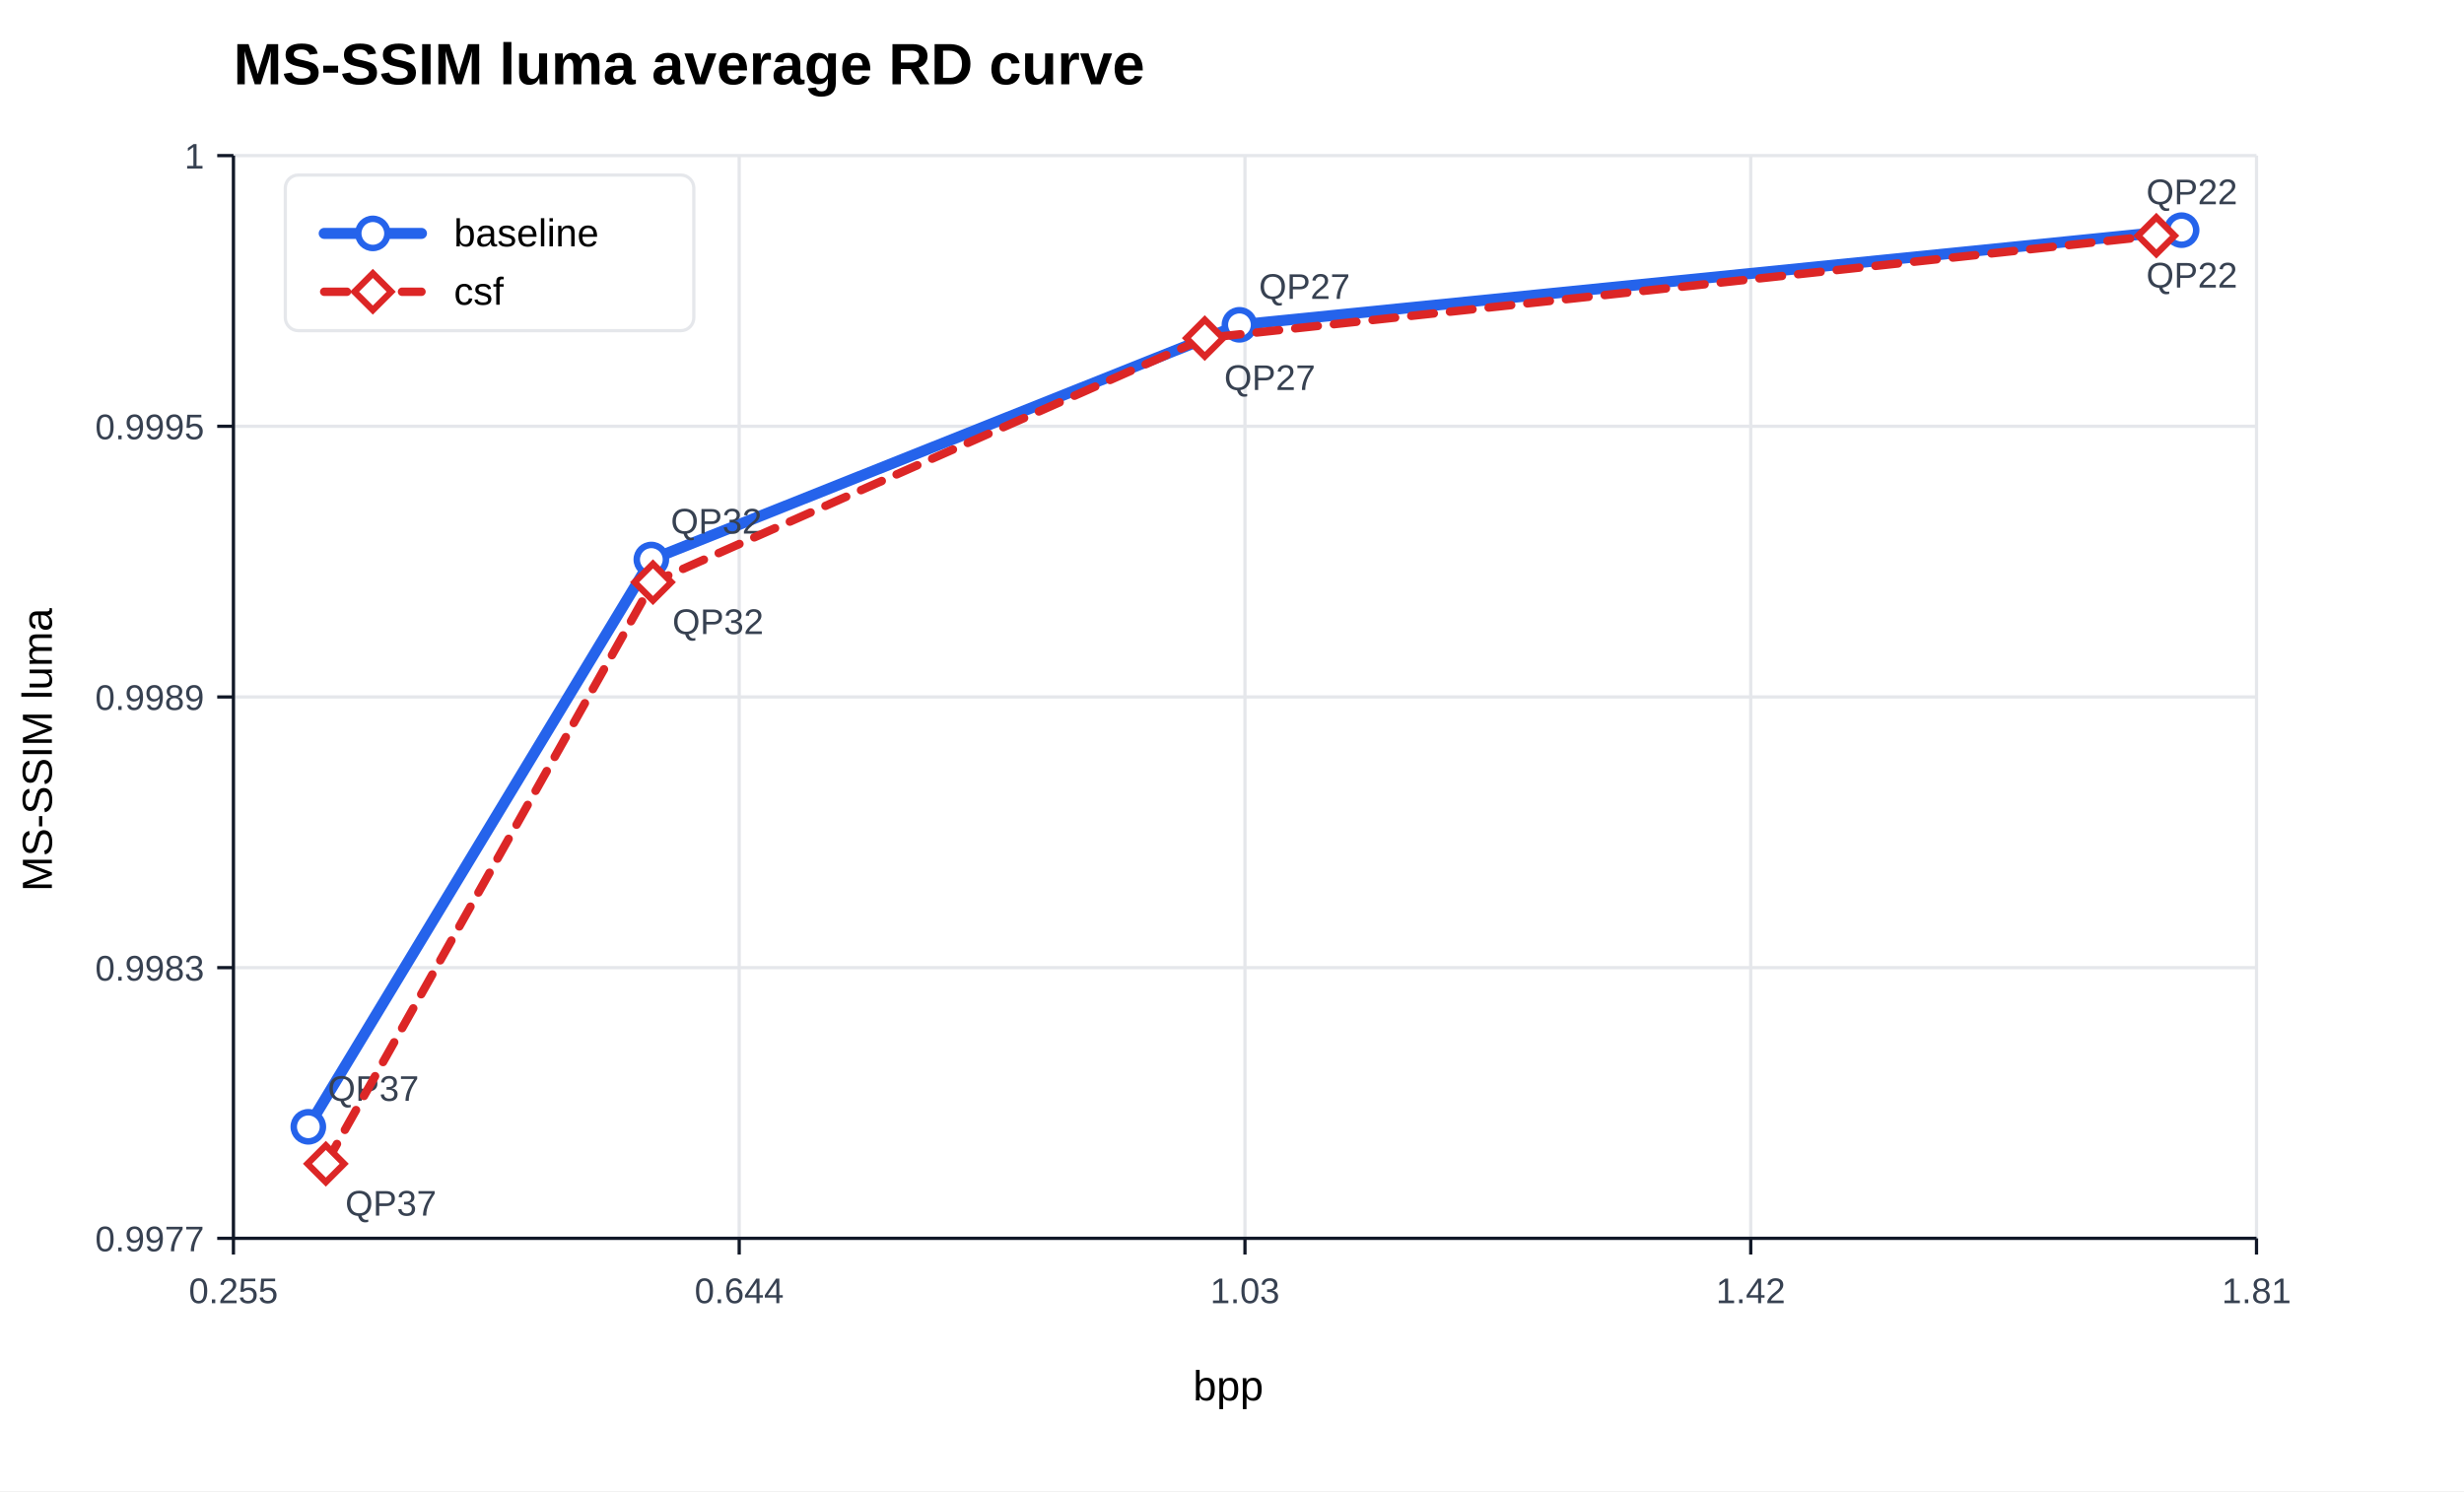
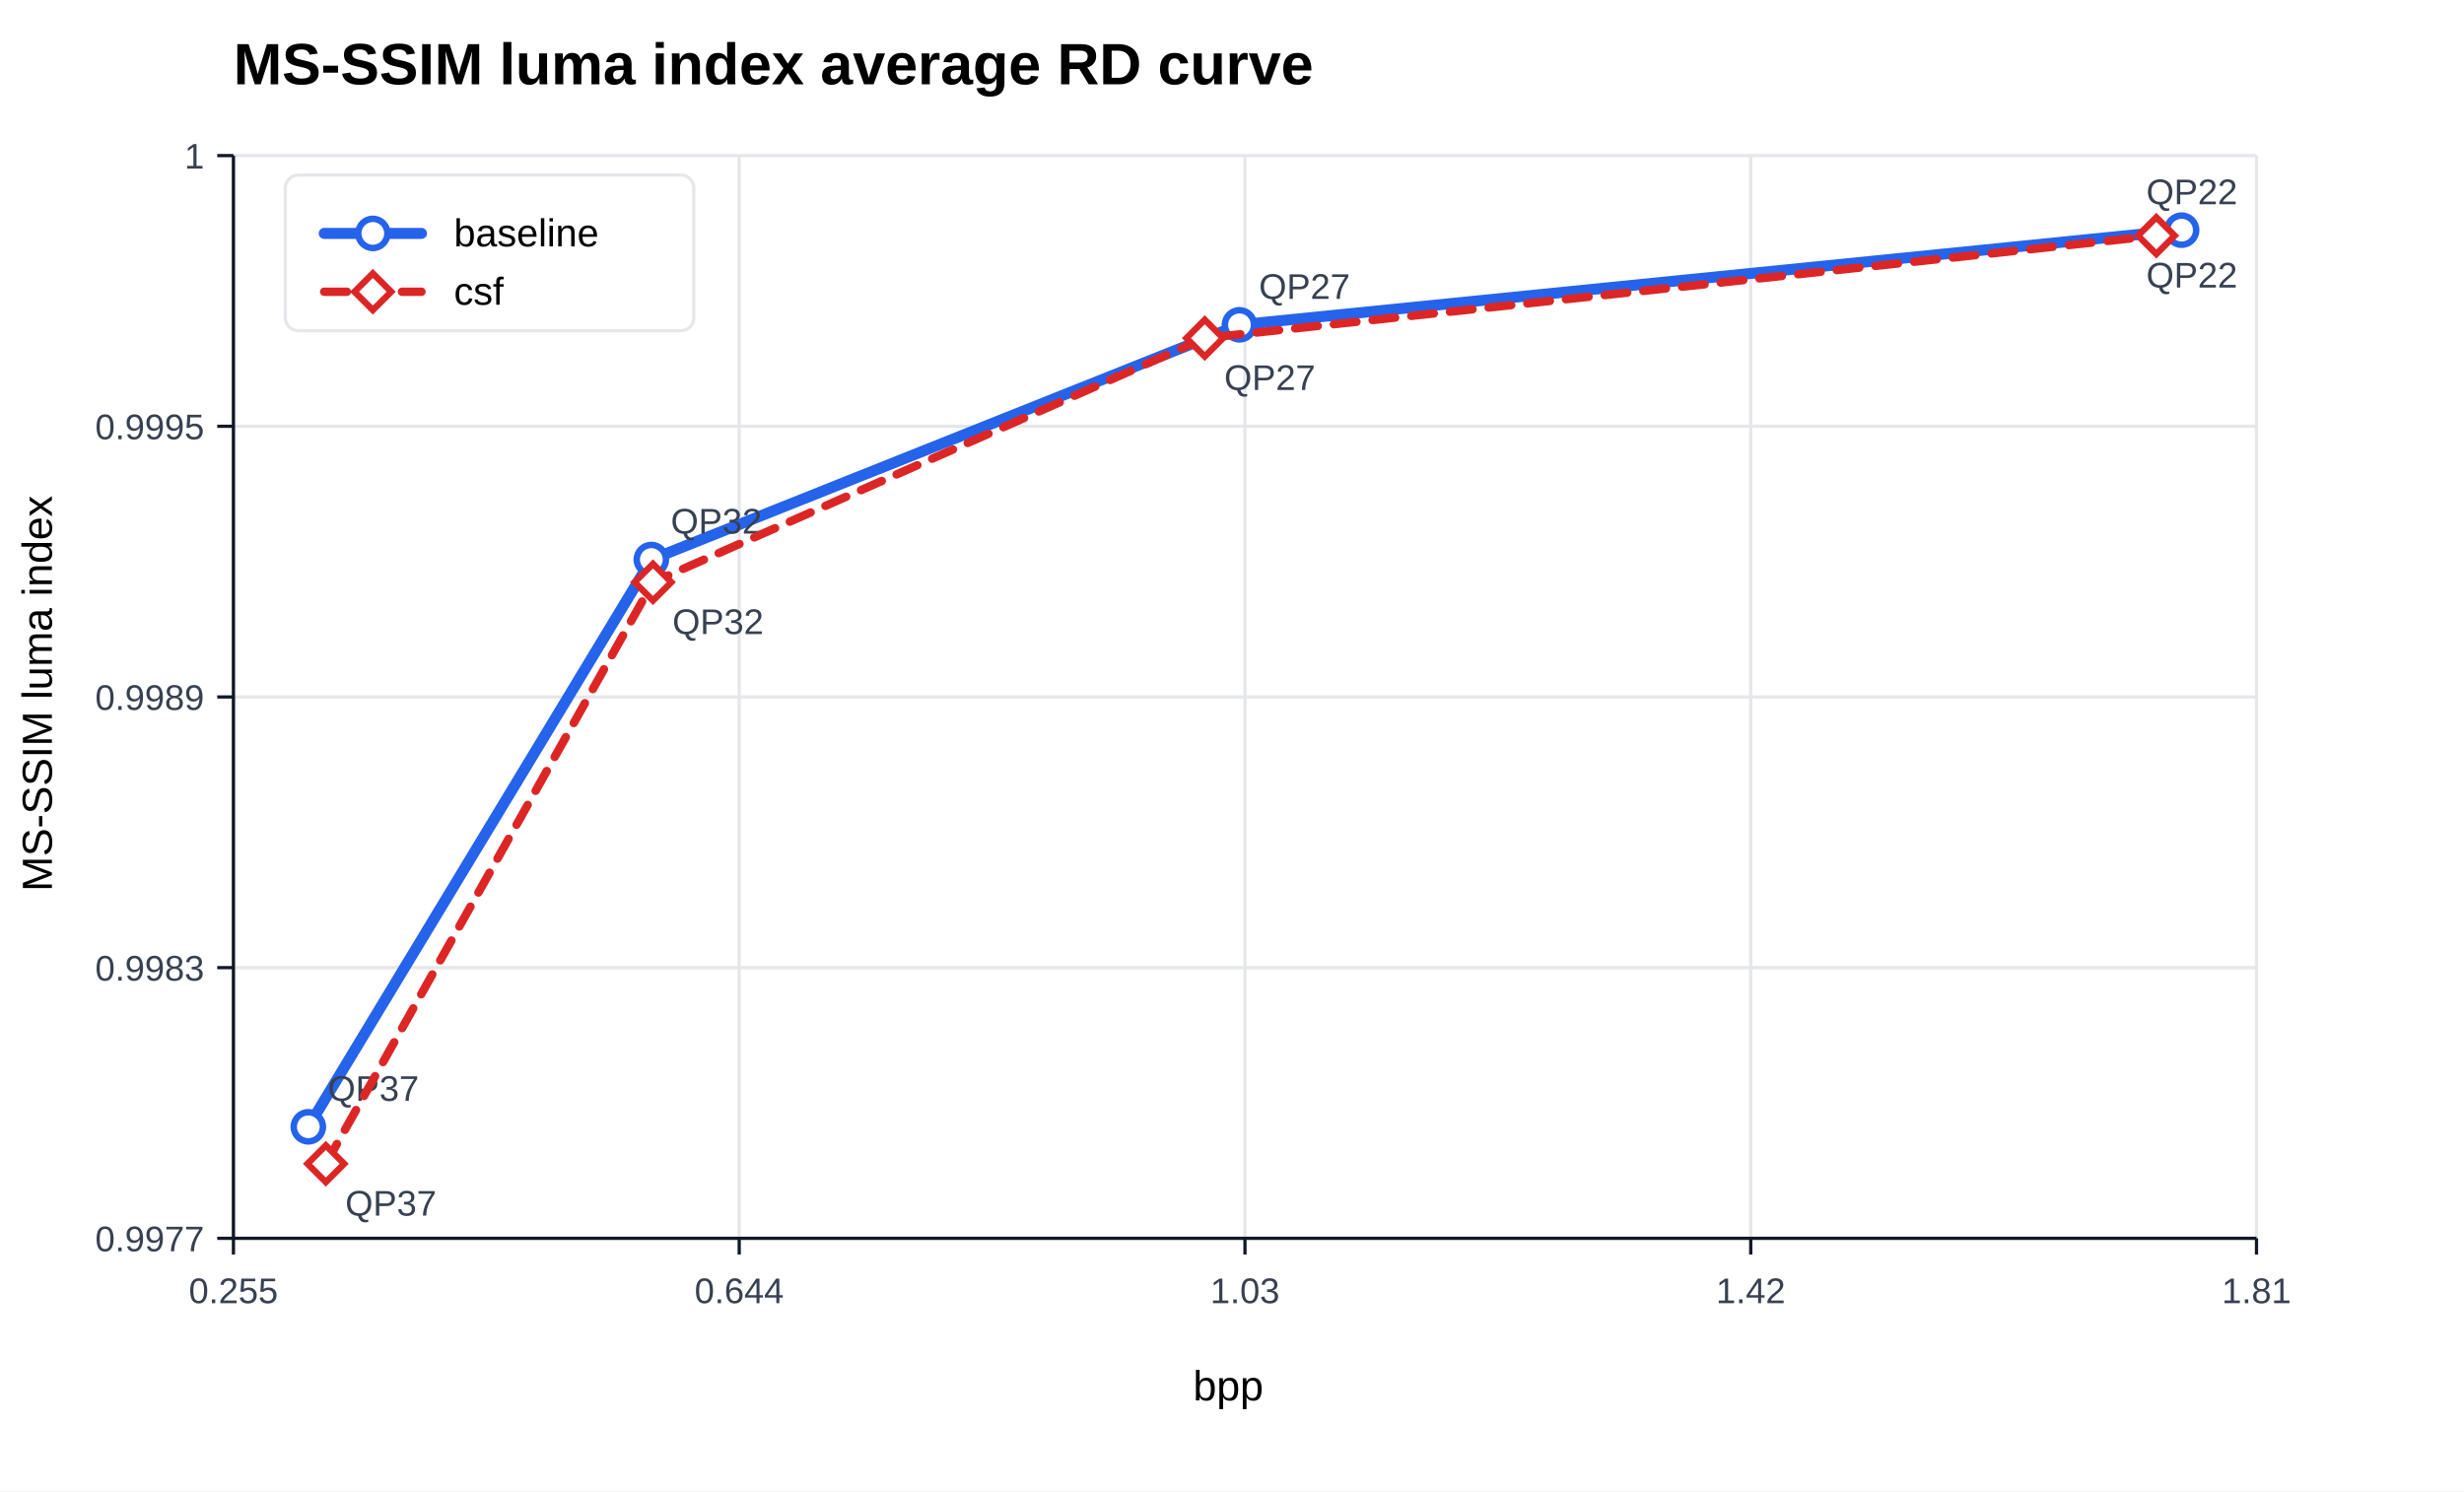
<svg xmlns="http://www.w3.org/2000/svg" width="760" height="460" viewBox="0 0 760 460">
  <rect width="100%" height="100%" fill="#ffffff" />
-   <text x="72" y="26" font-family="Arial" font-size="18" font-weight="700">MS-SSIM luma average RD curve</text>
+   <text x="72" y="26" font-family="Arial" font-size="18" font-weight="700">MS-SSIM luma index average RD curve</text>
  <line x1="72.0" y1="48" x2="72.0" y2="382" stroke="#e5e7eb" stroke-width="1" />
  <line x1="228.0" y1="48" x2="228.0" y2="382" stroke="#e5e7eb" stroke-width="1" />
  <line x1="384.0" y1="48" x2="384.0" y2="382" stroke="#e5e7eb" stroke-width="1" />
  <line x1="540.0" y1="48" x2="540.0" y2="382" stroke="#e5e7eb" stroke-width="1" />
  <line x1="696.0" y1="48" x2="696.0" y2="382" stroke="#e5e7eb" stroke-width="1" />
  <line x1="72" y1="382.0" x2="696" y2="382.0" stroke="#e5e7eb" stroke-width="1" />
  <line x1="72" y1="298.5" x2="696" y2="298.5" stroke="#e5e7eb" stroke-width="1" />
  <line x1="72" y1="215.0" x2="696" y2="215.0" stroke="#e5e7eb" stroke-width="1" />
  <line x1="72" y1="131.5" x2="696" y2="131.5" stroke="#e5e7eb" stroke-width="1" />
  <line x1="72" y1="48.0" x2="696" y2="48.0" stroke="#e5e7eb" stroke-width="1" />
  <line x1="72" y1="382" x2="696" y2="382" stroke="#111827" />
  <line x1="72" y1="48" x2="72" y2="382" stroke="#111827" />
  <text x="368" y="432" font-family="Arial" font-size="13">bpp</text>
-   <text x="16" y="275" font-family="Arial" font-size="13" transform="rotate(-90 16,275)">MS-SSIM luma</text>
+   <text x="16" y="275" font-family="Arial" font-size="13" transform="rotate(-90 16,275)">MS-SSIM luma index</text>
  <line x1="72.0" y1="382" x2="72.0" y2="387" stroke="#111827" />
  <text x="72.0" y="402" font-family="Arial" font-size="11" fill="#374151" text-anchor="middle">0.255</text>
  <line x1="228.0" y1="382" x2="228.0" y2="387" stroke="#111827" />
  <text x="228.0" y="402" font-family="Arial" font-size="11" fill="#374151" text-anchor="middle">0.644</text>
  <line x1="384.0" y1="382" x2="384.0" y2="387" stroke="#111827" />
  <text x="384.0" y="402" font-family="Arial" font-size="11" fill="#374151" text-anchor="middle">1.03</text>
  <line x1="540.0" y1="382" x2="540.0" y2="387" stroke="#111827" />
  <text x="540.0" y="402" font-family="Arial" font-size="11" fill="#374151" text-anchor="middle">1.42</text>
  <line x1="696.0" y1="382" x2="696.0" y2="387" stroke="#111827" />
  <text x="696.0" y="402" font-family="Arial" font-size="11" fill="#374151" text-anchor="middle">1.81</text>
  <line x1="67" y1="382.0" x2="72" y2="382.0" stroke="#111827" />
  <text x="63" y="386.0" font-family="Arial" font-size="11" fill="#374151" text-anchor="end">0.9977</text>
  <line x1="67" y1="298.5" x2="72" y2="298.5" stroke="#111827" />
  <text x="63" y="302.5" font-family="Arial" font-size="11" fill="#374151" text-anchor="end">0.9983</text>
  <line x1="67" y1="215.0" x2="72" y2="215.0" stroke="#111827" />
  <text x="63" y="219.0" font-family="Arial" font-size="11" fill="#374151" text-anchor="end">0.9989</text>
  <line x1="67" y1="131.5" x2="72" y2="131.5" stroke="#111827" />
  <text x="63" y="135.5" font-family="Arial" font-size="11" fill="#374151" text-anchor="end">0.9995</text>
  <line x1="67" y1="48.0" x2="72" y2="48.0" stroke="#111827" />
  <text x="63" y="52.0" font-family="Arial" font-size="11" fill="#374151" text-anchor="end">1</text>
  <polyline fill="none" stroke="#2563eb" stroke-width="3.4" stroke-linecap="round" stroke-linejoin="round" points="95.1,347.6 200.9,172.6 382.3,100.2 672.9,71.0" />
  <circle cx="95.1" cy="347.6" r="4.5" fill="#ffffff" stroke="#2563eb" stroke-width="2" />
  <text x="101.1" y="339.6" font-family="Arial" font-size="11" fill="#374151">QP37</text>
  <circle cx="200.9" cy="172.6" r="4.5" fill="#ffffff" stroke="#2563eb" stroke-width="2" />
  <text x="206.9" y="164.6" font-family="Arial" font-size="11" fill="#374151">QP32</text>
  <circle cx="382.3" cy="100.2" r="4.5" fill="#ffffff" stroke="#2563eb" stroke-width="2" />
  <text x="388.3" y="92.2" font-family="Arial" font-size="11" fill="#374151">QP27</text>
  <circle cx="672.9" cy="71.0" r="4.5" fill="#ffffff" stroke="#2563eb" stroke-width="2" />
  <text x="662.0" y="63.0" font-family="Arial" font-size="11" fill="#374151">QP22</text>
  <polyline fill="none" stroke="#dc2626" stroke-width="2.6" stroke-linecap="round" stroke-linejoin="round" stroke-dasharray="7 5" points="100.5,359.0 201.4,179.6 371.6,104.3 665.1,72.7" />
  <rect x="96.5" y="355.0" width="8" height="8" transform="rotate(45 100.5 359.0)" fill="#ffffff" stroke="#dc2626" stroke-width="2" />
  <text x="106.5" y="375.0" font-family="Arial" font-size="11" fill="#374151">QP37</text>
  <rect x="197.4" y="175.6" width="8" height="8" transform="rotate(45 201.4 179.6)" fill="#ffffff" stroke="#dc2626" stroke-width="2" />
  <text x="207.4" y="195.6" font-family="Arial" font-size="11" fill="#374151">QP32</text>
  <rect x="367.6" y="100.3" width="8" height="8" transform="rotate(45 371.6 104.3)" fill="#ffffff" stroke="#dc2626" stroke-width="2" />
  <text x="377.6" y="120.3" font-family="Arial" font-size="11" fill="#374151">QP27</text>
  <rect x="661.1" y="68.7" width="8" height="8" transform="rotate(45 665.1 72.7)" fill="#ffffff" stroke="#dc2626" stroke-width="2" />
  <text x="662.0" y="88.7" font-family="Arial" font-size="11" fill="#374151">QP22</text>
  <rect x="88" y="54" width="126" height="48" rx="4" fill="#ffffff" stroke="#e5e7eb" />
  <line x1="100" y1="72" x2="130" y2="72" stroke="#2563eb" stroke-width="3.4" stroke-linecap="round" />
  <circle cx="115.0" cy="72.0" r="4.5" fill="#ffffff" stroke="#2563eb" stroke-width="2" />
  <text x="140" y="76" font-family="Arial" font-size="12">baseline</text>
  <line x1="100" y1="90" x2="130" y2="90" stroke="#dc2626" stroke-width="2.6" stroke-linecap="round" stroke-dasharray="7 5" />
  <rect x="111.0" y="86.0" width="8" height="8" transform="rotate(45 115.0 90.0)" fill="#ffffff" stroke="#dc2626" stroke-width="2" />
  <text x="140" y="94" font-family="Arial" font-size="12">csf</text>
</svg>
